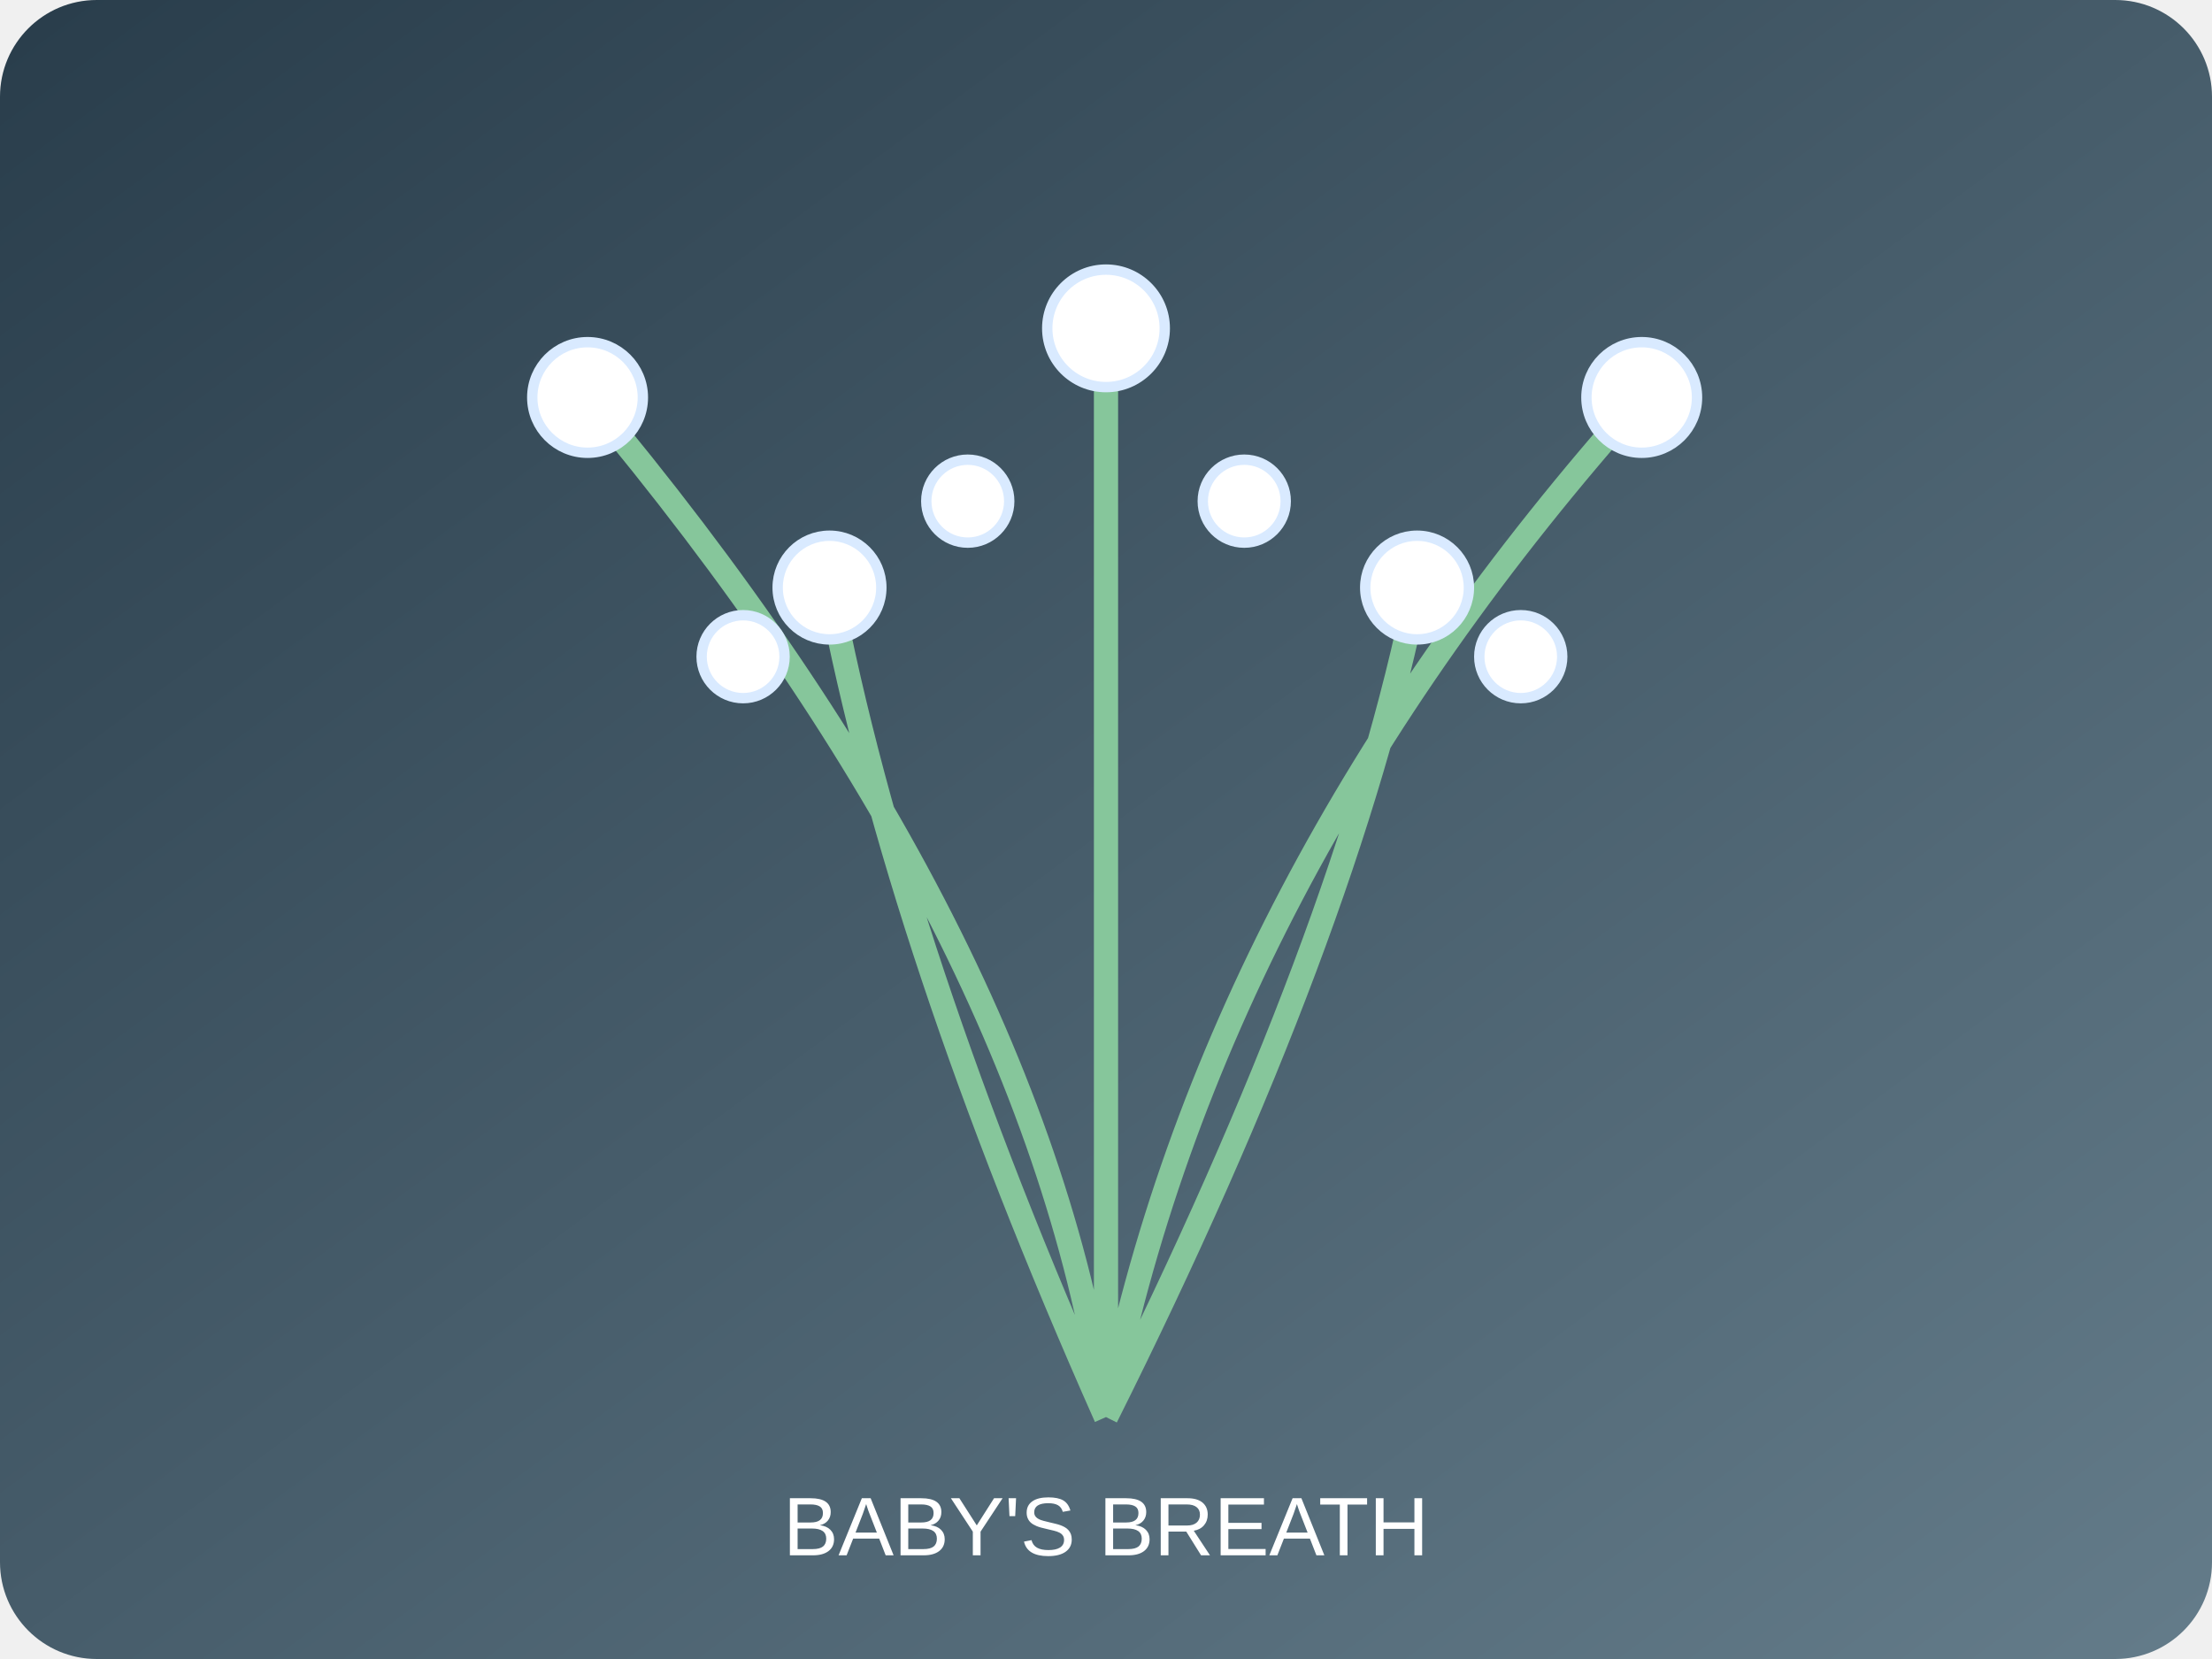
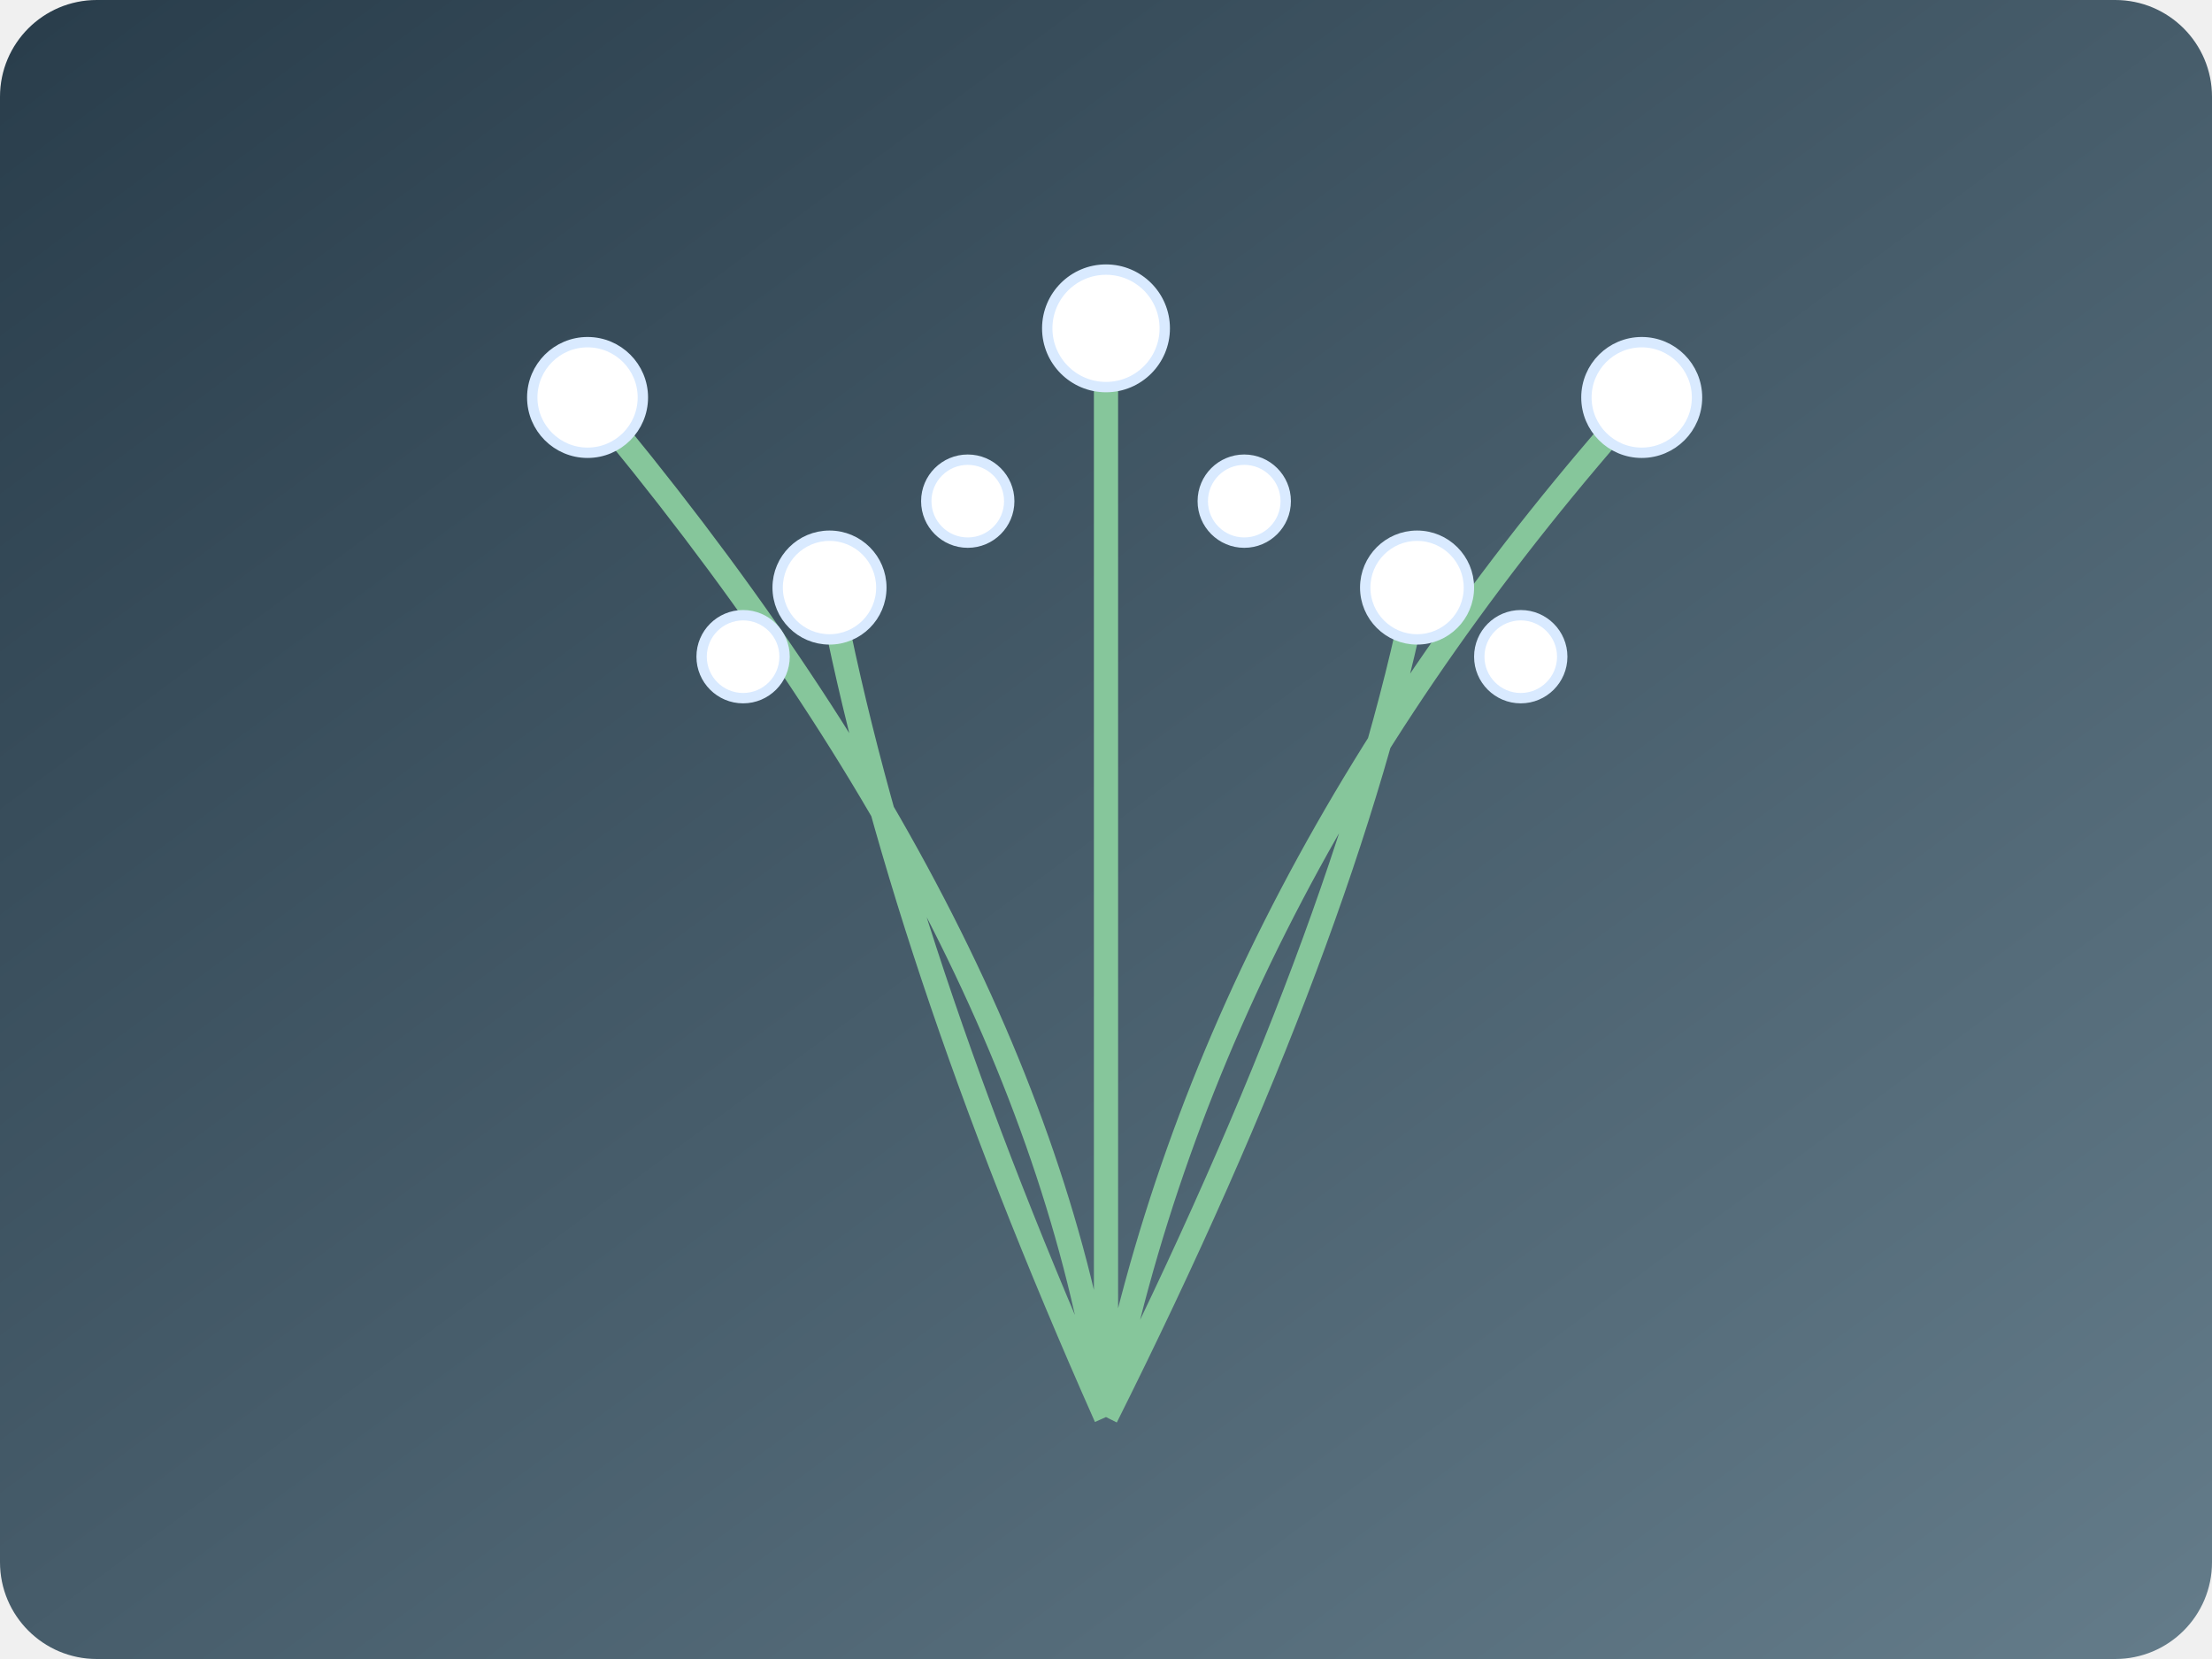
<svg xmlns="http://www.w3.org/2000/svg" viewBox="0 0 640 480">
  <defs>
    <linearGradient id="b" x2="1" y2="1">
      <stop stop-color="#293d4b" />
      <stop offset="1" stop-color="#647c8a" />
    </linearGradient>
  </defs>
  <rect width="640" height="480" rx="28" fill="url(#b)" />
  <g stroke="#86c69b" stroke-width="7" fill="none">
    <path d="M320 410Q300 270 170 115M320 410Q320 260 320 95M320 410Q350 255 475 115M320 410Q260 275 240 170M320 410Q390 270 410 170" />
  </g>
  <g fill="#fff" stroke="#d9eaff" stroke-width="3">
    <circle cx="170" cy="115" r="16" />
    <circle cx="320" cy="95" r="17" />
    <circle cx="475" cy="115" r="16" />
    <circle cx="240" cy="170" r="15" />
    <circle cx="410" cy="170" r="15" />
    <circle cx="215" cy="190" r="12" />
    <circle cx="440" cy="190" r="12" />
    <circle cx="280" cy="145" r="12" />
    <circle cx="360" cy="145" r="12" />
  </g>
-   <text x="320" y="450" text-anchor="middle" font-family="Arial" font-size="24" fill="#fff">BABY'S BREATH</text>
</svg>
